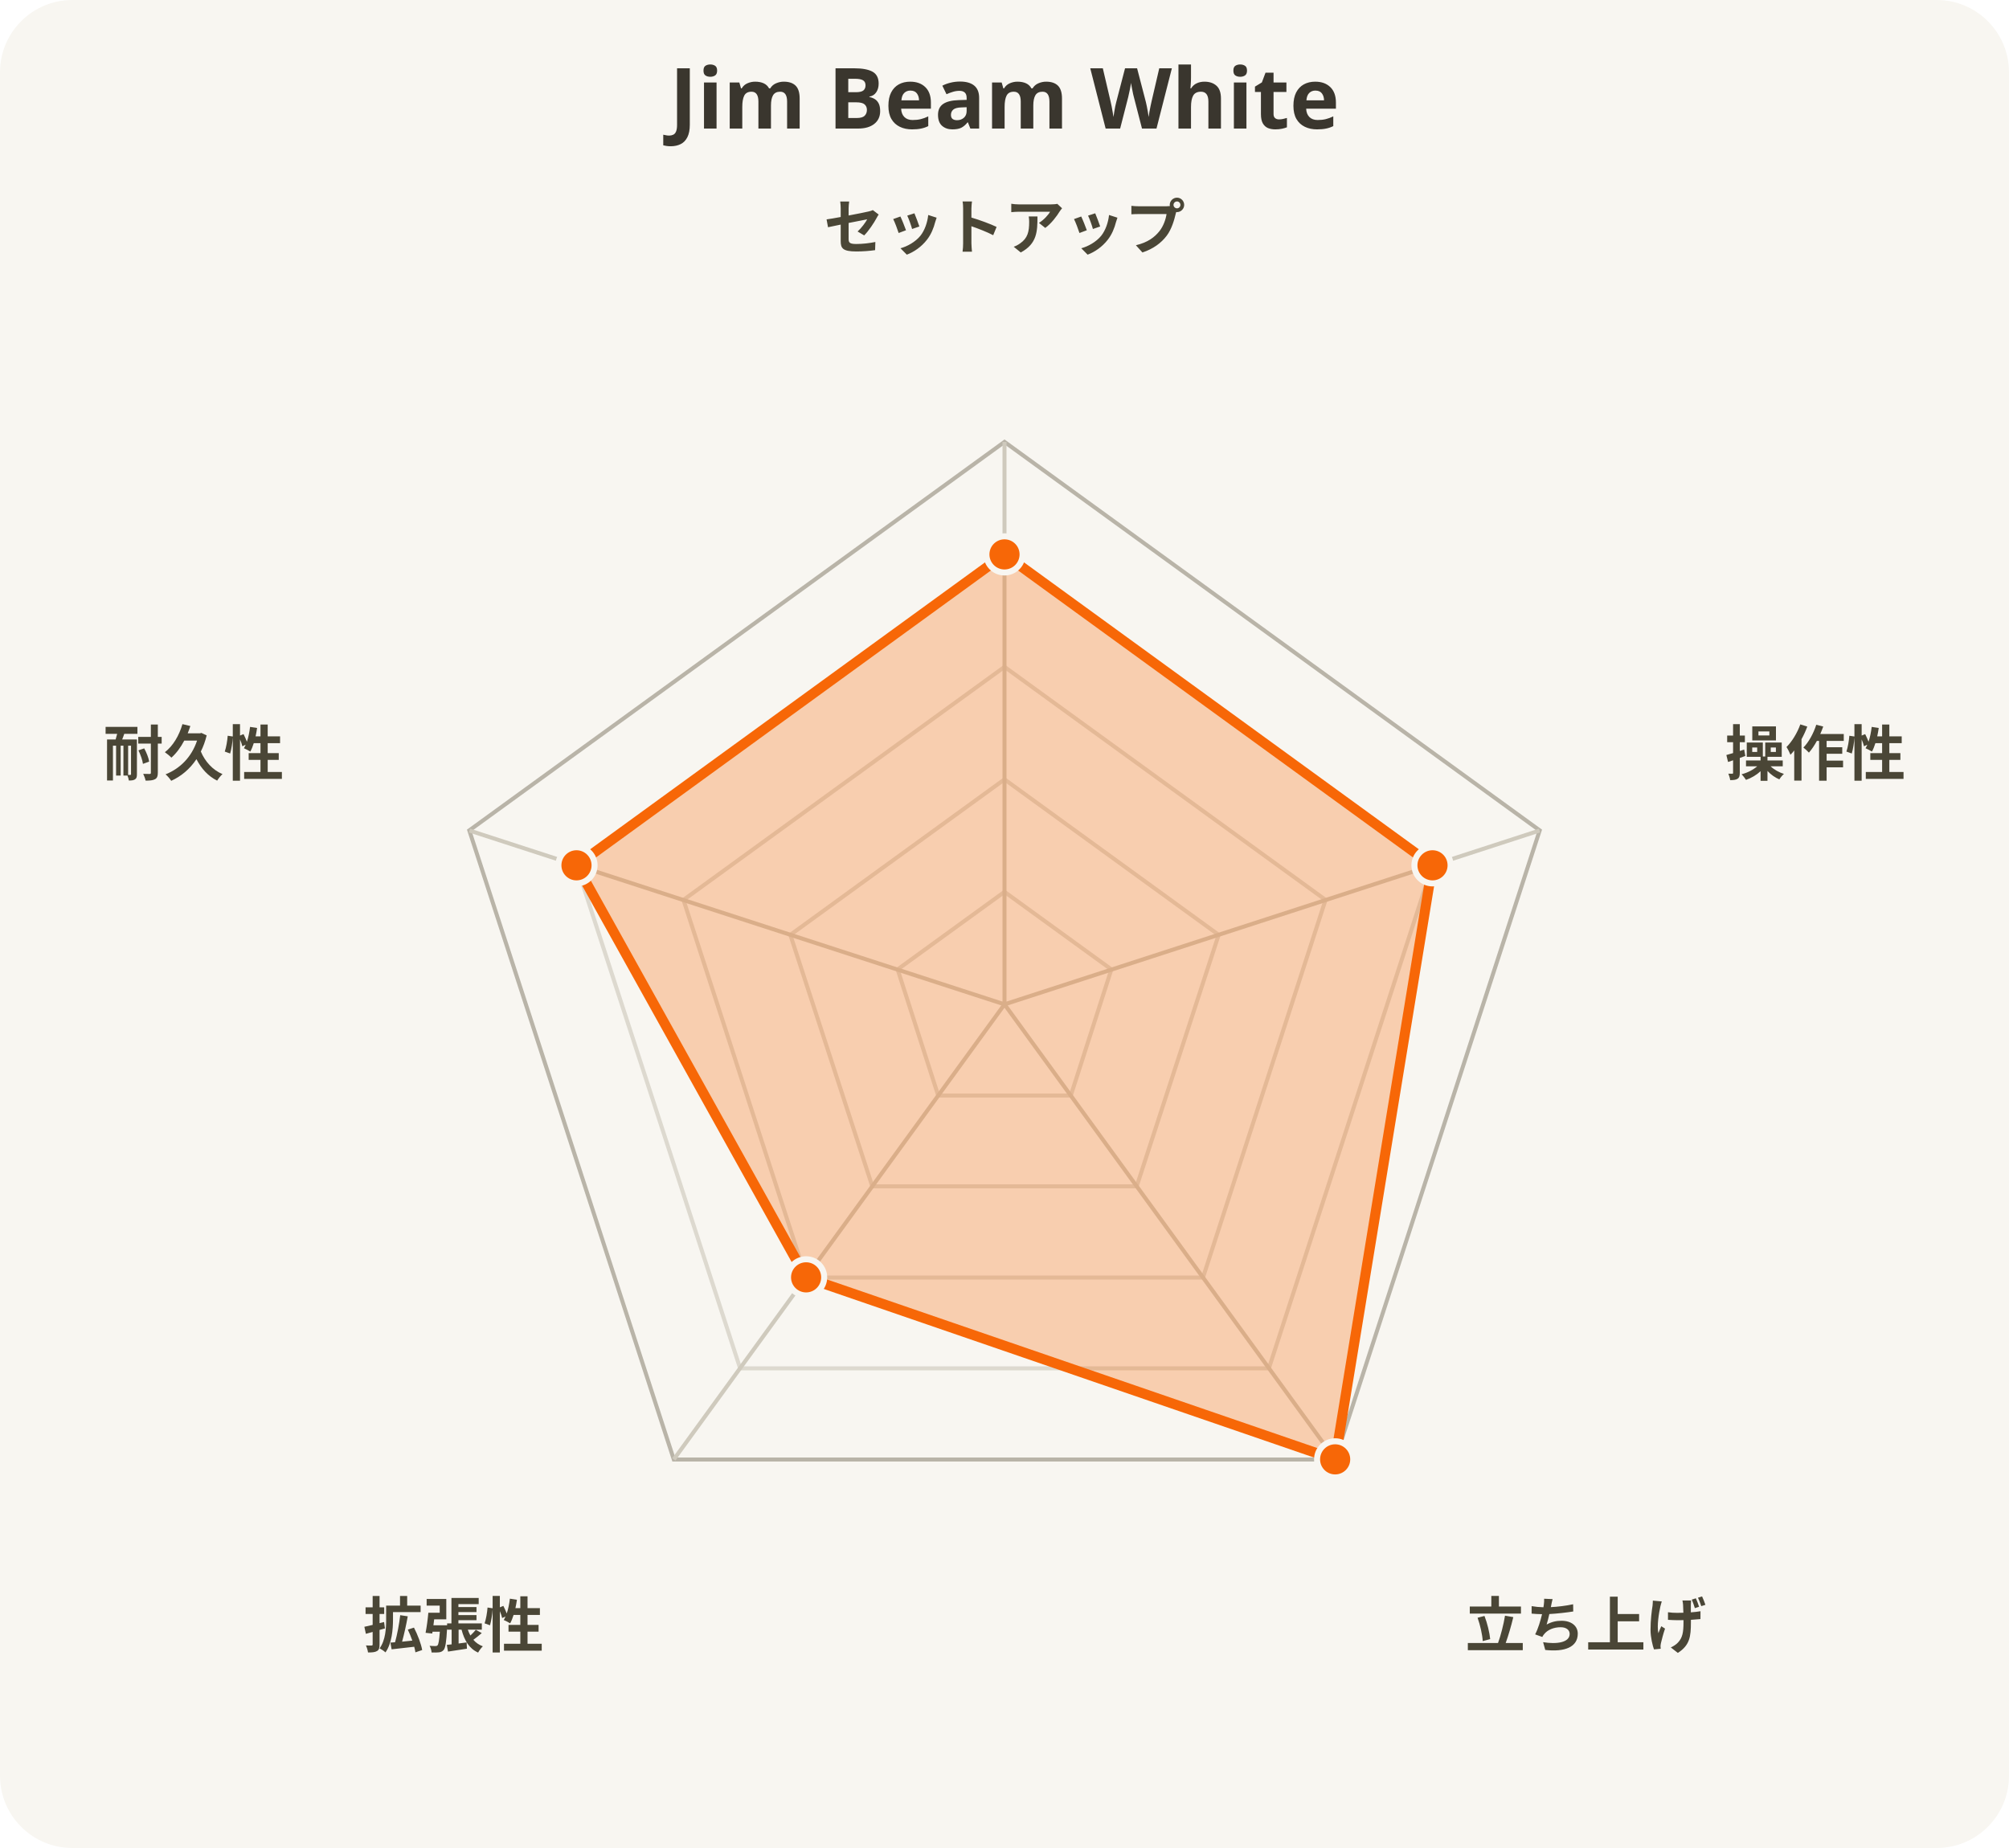
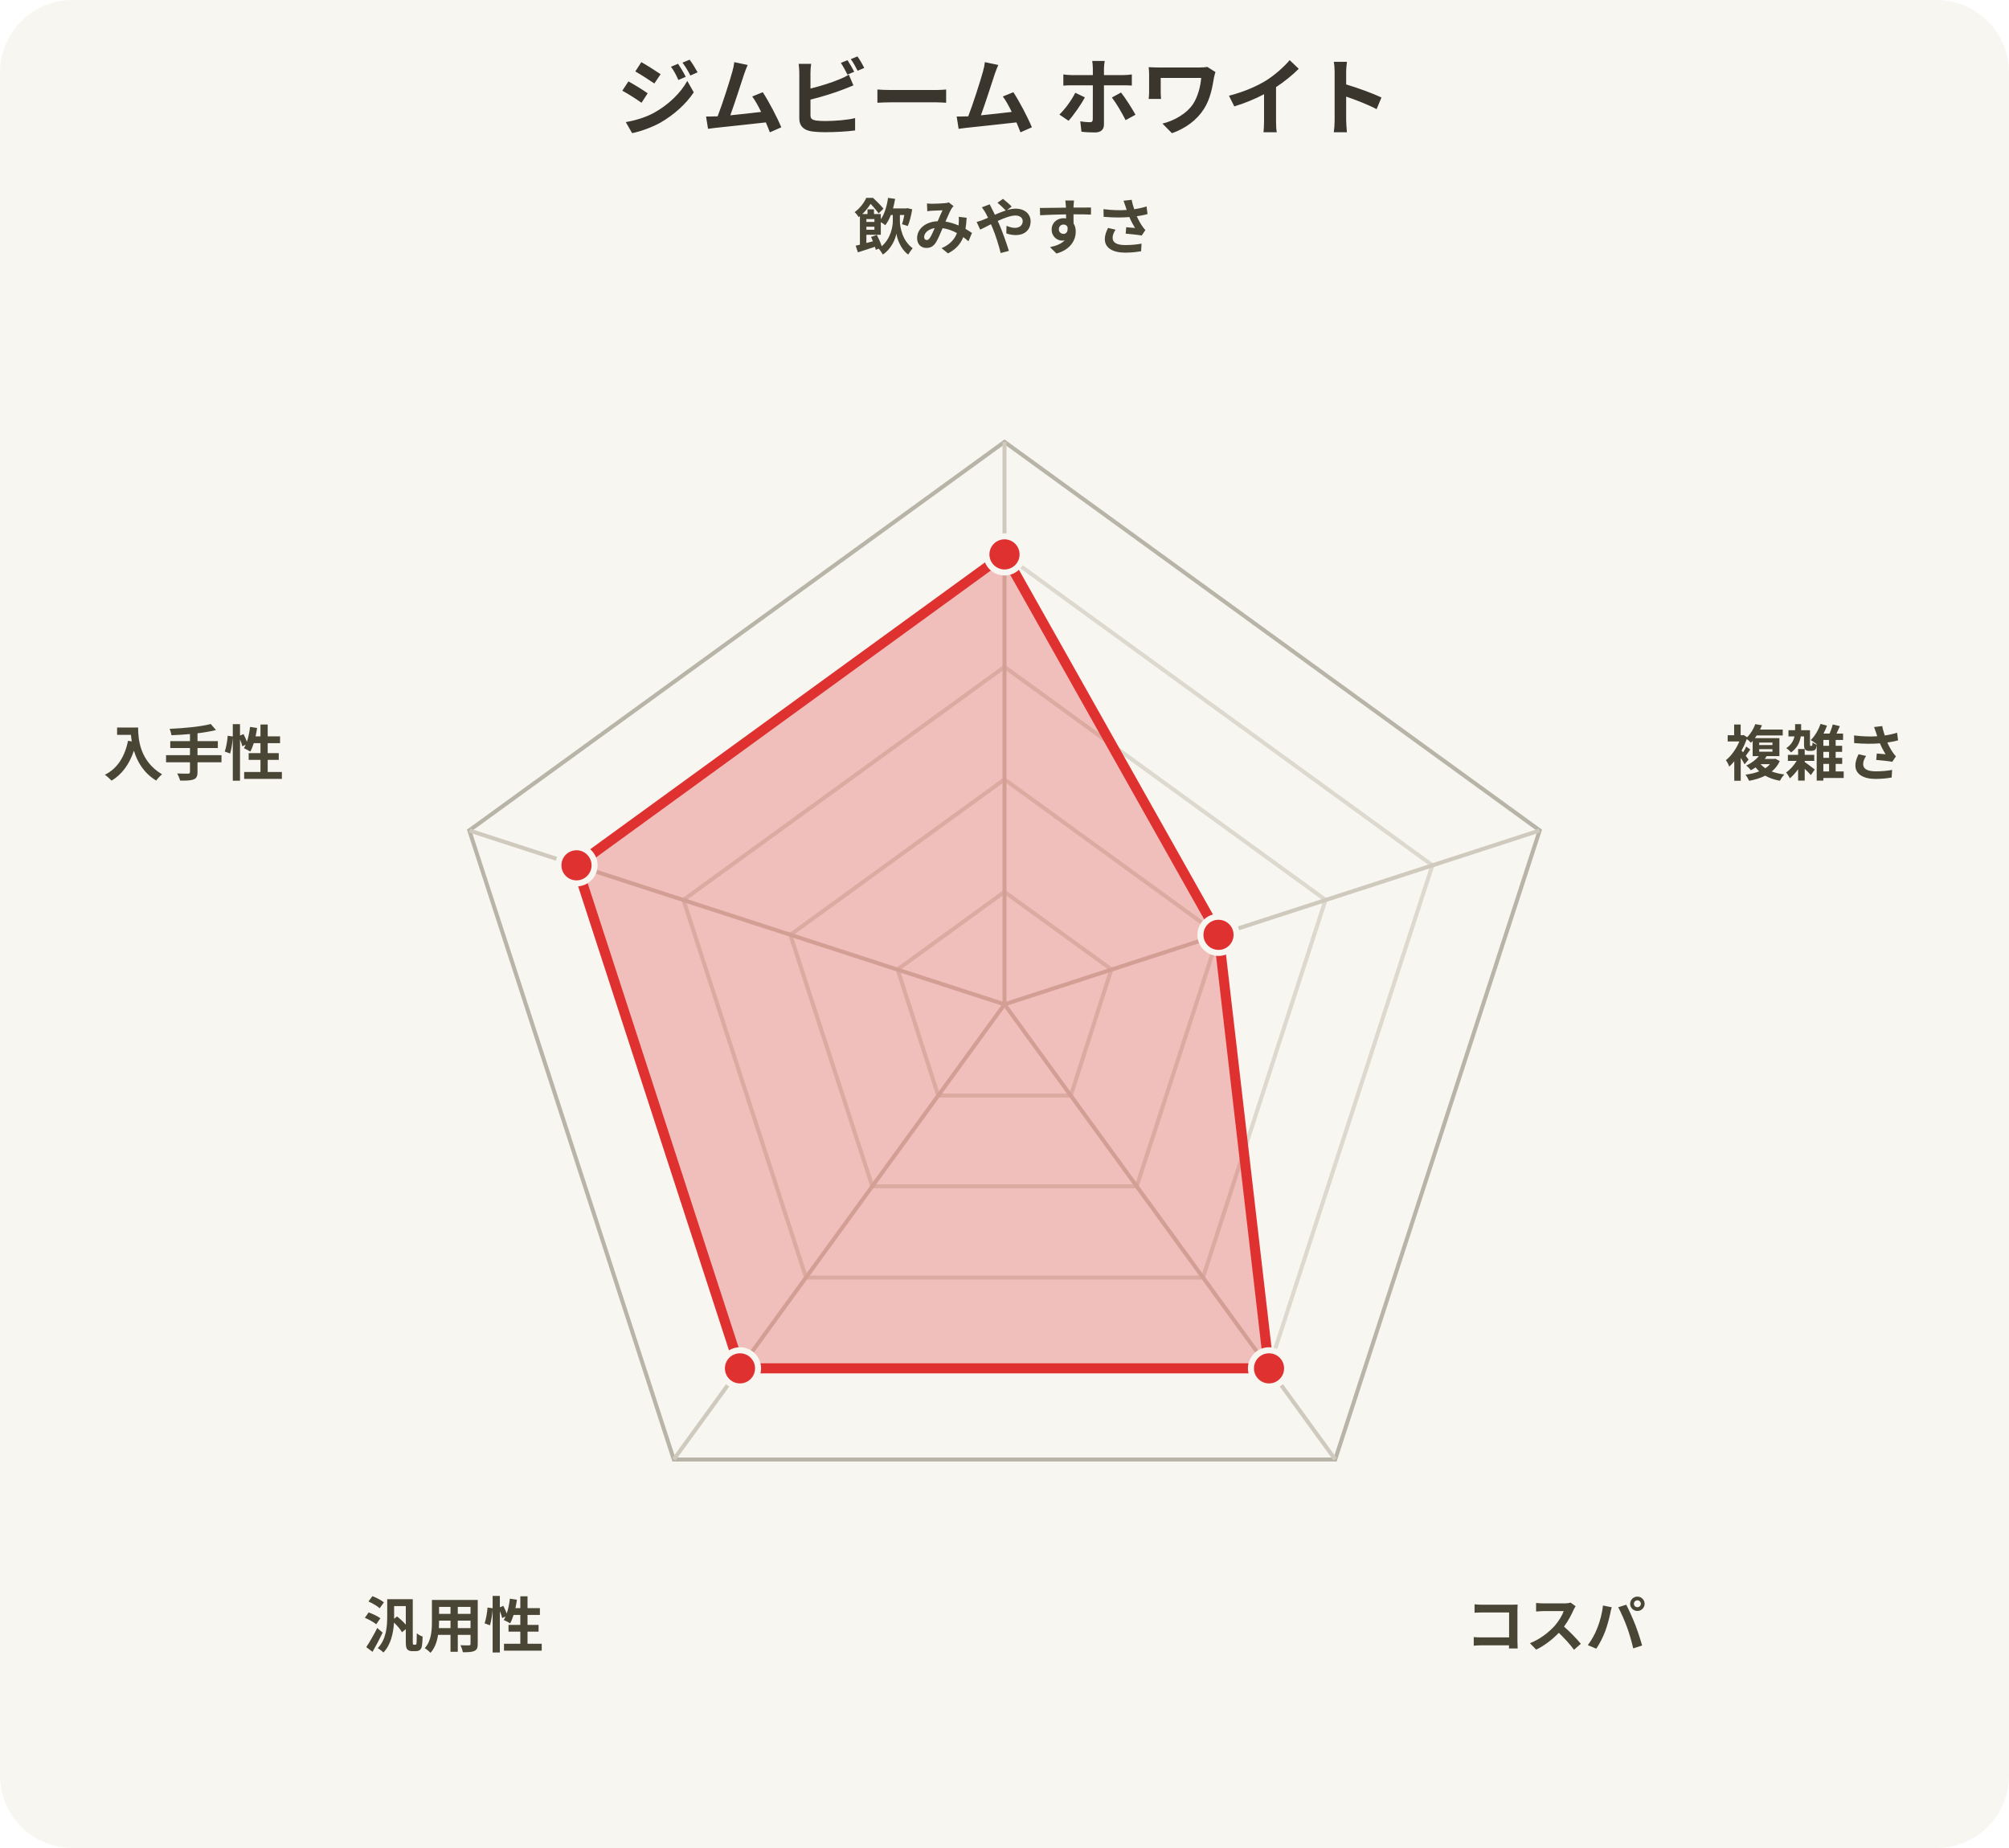
<svg xmlns="http://www.w3.org/2000/svg" viewBox="0 0 500 460" font-family="'Hiragino Sans','Noto Sans JP',sans-serif">
  <rect x="0" y="0" width="500" height="460" rx="18" fill="#F8F6F1" />
-   <text x="250" y="32" text-anchor="middle" font-size="21" font-weight="700" fill="#3A362E">Jim Beam White</text>
+   <text x="250" y="32" text-anchor="middle" font-size="21" font-weight="700" fill="#3A362E">ジムビーム ホワイト</text>
  <polygon points="250.0,222.0 276.6,241.3 266.5,272.7 233.5,272.7 223.4,241.3 " fill="none" stroke="#DDD9CF" stroke-width="1" />
  <polygon points="250.0,194.0 303.3,232.7 282.9,295.3 217.1,295.3 196.7,232.7 " fill="none" stroke="#DDD9CF" stroke-width="1" />
  <polygon points="250.0,166.0 329.9,224.0 299.4,318.0 200.6,318.0 170.1,224.0 " fill="none" stroke="#DDD9CF" stroke-width="1" />
  <polygon points="250.0,138.0 356.5,215.4 315.8,340.6 184.2,340.6 143.5,215.4 " fill="none" stroke="#DDD9CF" stroke-width="1" />
  <polygon points="250.0,110.0 383.2,206.7 332.3,363.3 167.7,363.3 116.8,206.7 " fill="none" stroke="#B9B4A8" stroke-width="1" />
  <line x1="250" y1="250" x2="250" y2="110" stroke="#CFCABD" stroke-width="1" />
  <line x1="250" y1="250" x2="383.154" y2="206.74" stroke="#CFCABD" stroke-width="1" />
  <line x1="250" y1="250" x2="332.292" y2="363.26" stroke="#CFCABD" stroke-width="1" />
  <line x1="250" y1="250" x2="167.708" y2="363.26" stroke="#CFCABD" stroke-width="1" />
  <line x1="250" y1="250" x2="116.846" y2="206.74" stroke="#CFCABD" stroke-width="1" />
-   <text x="250" y="62" text-anchor="middle" font-size="15" font-weight="600" fill="#4A4636">セットアップ</text>
-   <text x="429.296" y="192.998" text-anchor="start" font-size="15" font-weight="600" fill="#4A4636">操作性</text>
-   <text x="364.628" y="410.002" text-anchor="start" font-size="15" font-weight="600" fill="#4A4636">立ち上げ</text>
-   <text x="135.372" y="410.002" text-anchor="end" font-size="15" font-weight="600" fill="#4A4636">拡張性</text>
-   <text x="70.704" y="192.998" text-anchor="end" font-size="15" font-weight="600" fill="#4A4636">耐久性</text>
-   <polygon points="250.0,138.0 356.5,215.4 332.3,363.3 200.6,318.0 143.5,215.4" fill="#F76707" fill-opacity="0.28" stroke="#F76707" stroke-width="2.5" stroke-linejoin="round" />
-   <circle cx="250" cy="138" r="4.5" fill="#F76707" stroke="#F8F6F1" stroke-width="1.5" />
-   <circle cx="356.523" cy="215.392" r="4.5" fill="#F76707" stroke="#F8F6F1" stroke-width="1.5" />
-   <circle cx="332.292" cy="363.26" r="4.5" fill="#F76707" stroke="#F8F6F1" stroke-width="1.5" />
-   <circle cx="200.625" cy="317.956" r="4.5" fill="#F76707" stroke="#F8F6F1" stroke-width="1.5" />
-   <circle cx="143.477" cy="215.392" r="4.5" fill="#F76707" stroke="#F8F6F1" stroke-width="1.5" />
+   <text x="250" y="62" text-anchor="middle" font-size="15" font-weight="600" fill="#4A4636">飲みやすさ</text>
+   <text x="429.296" y="192.998" text-anchor="start" font-size="15" font-weight="600" fill="#4A4636">複雑さ</text>
+   <text x="364.628" y="410.002" text-anchor="start" font-size="15" font-weight="600" fill="#4A4636">コスパ</text>
+   <text x="135.372" y="410.002" text-anchor="end" font-size="15" font-weight="600" fill="#4A4636">汎用性</text>
+   <text x="70.704" y="192.998" text-anchor="end" font-size="15" font-weight="600" fill="#4A4636">入手性</text>
+   <polygon points="250.0,138.0 303.3,232.7 315.8,340.6 184.2,340.6 143.5,215.4 " fill="#E03131" fill-opacity="0.28" stroke="#E03131" stroke-width="2.5" stroke-linejoin="round" />
+   <circle cx="250" cy="138" r="4.5" fill="#E03131" stroke="#F8F6F1" stroke-width="1.5" />
+   <circle cx="303.262" cy="232.696" r="4.5" fill="#E03131" stroke="#F8F6F1" stroke-width="1.5" />
+   <circle cx="315.834" cy="340.608" r="4.5" fill="#E03131" stroke="#F8F6F1" stroke-width="1.5" />
+   <circle cx="184.166" cy="340.608" r="4.5" fill="#E03131" stroke="#F8F6F1" stroke-width="1.5" />
+   <circle cx="143.477" cy="215.392" r="4.5" fill="#E03131" stroke="#F8F6F1" stroke-width="1.5" />
</svg>
